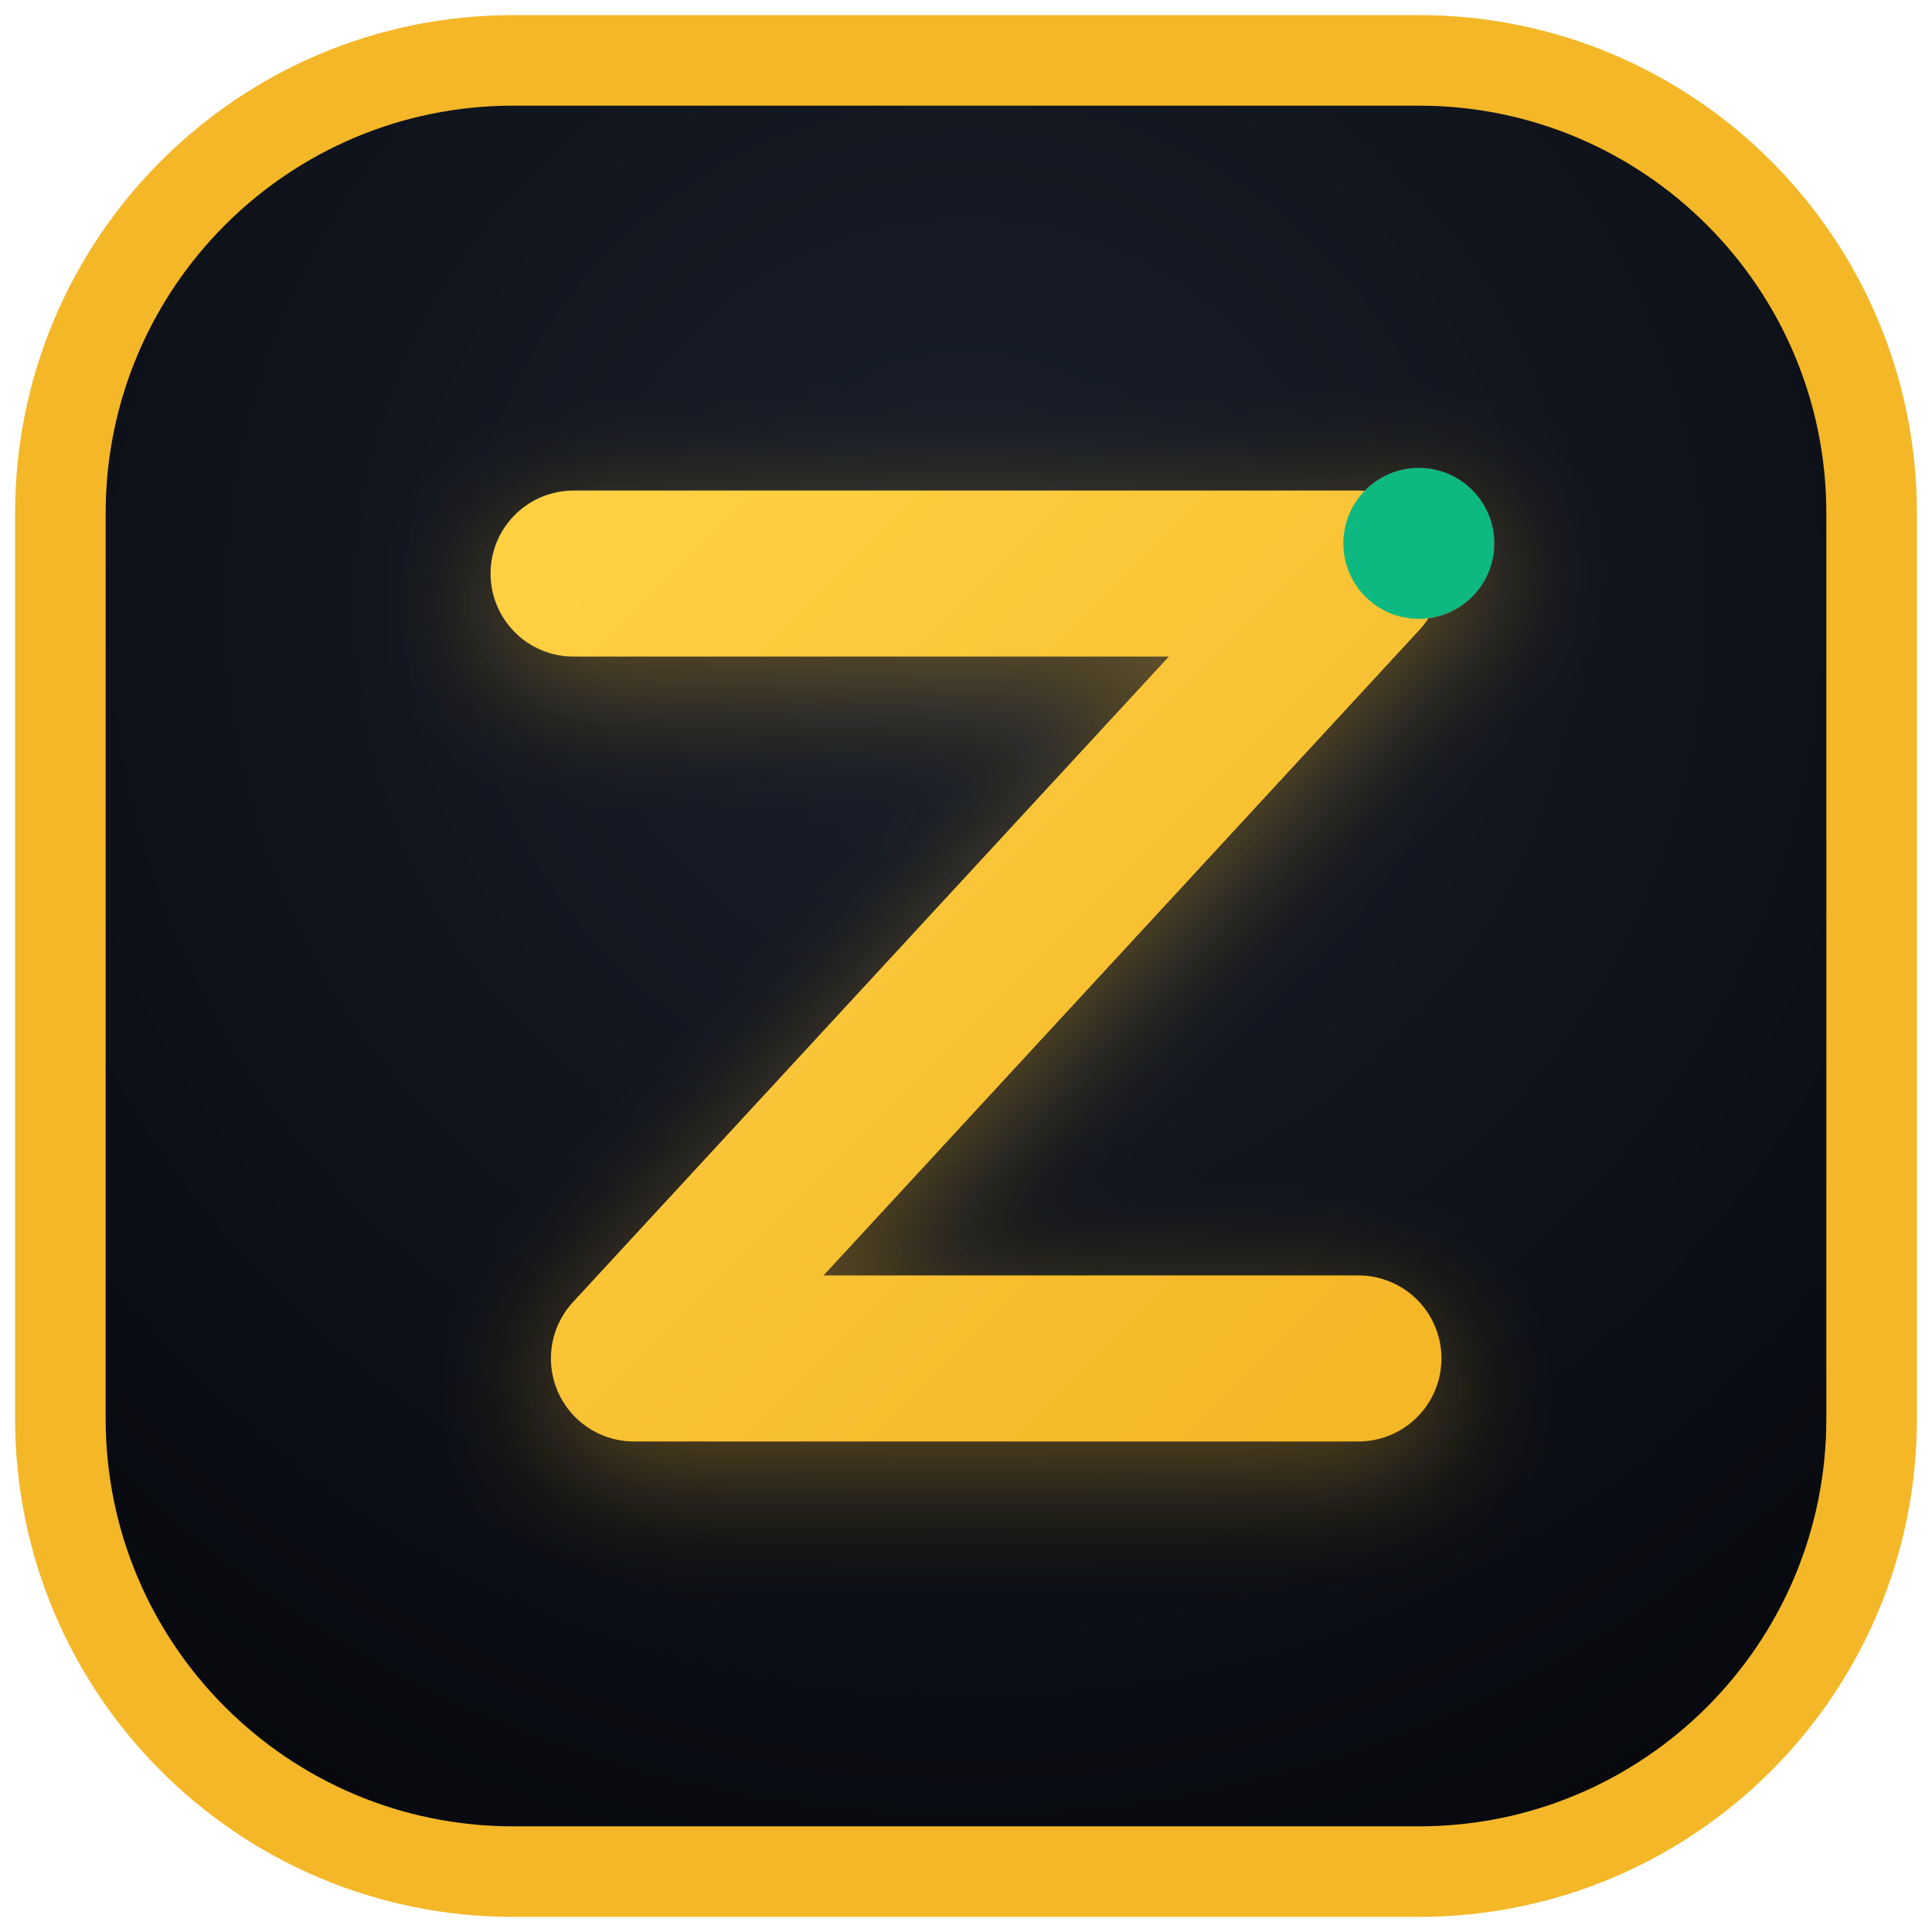
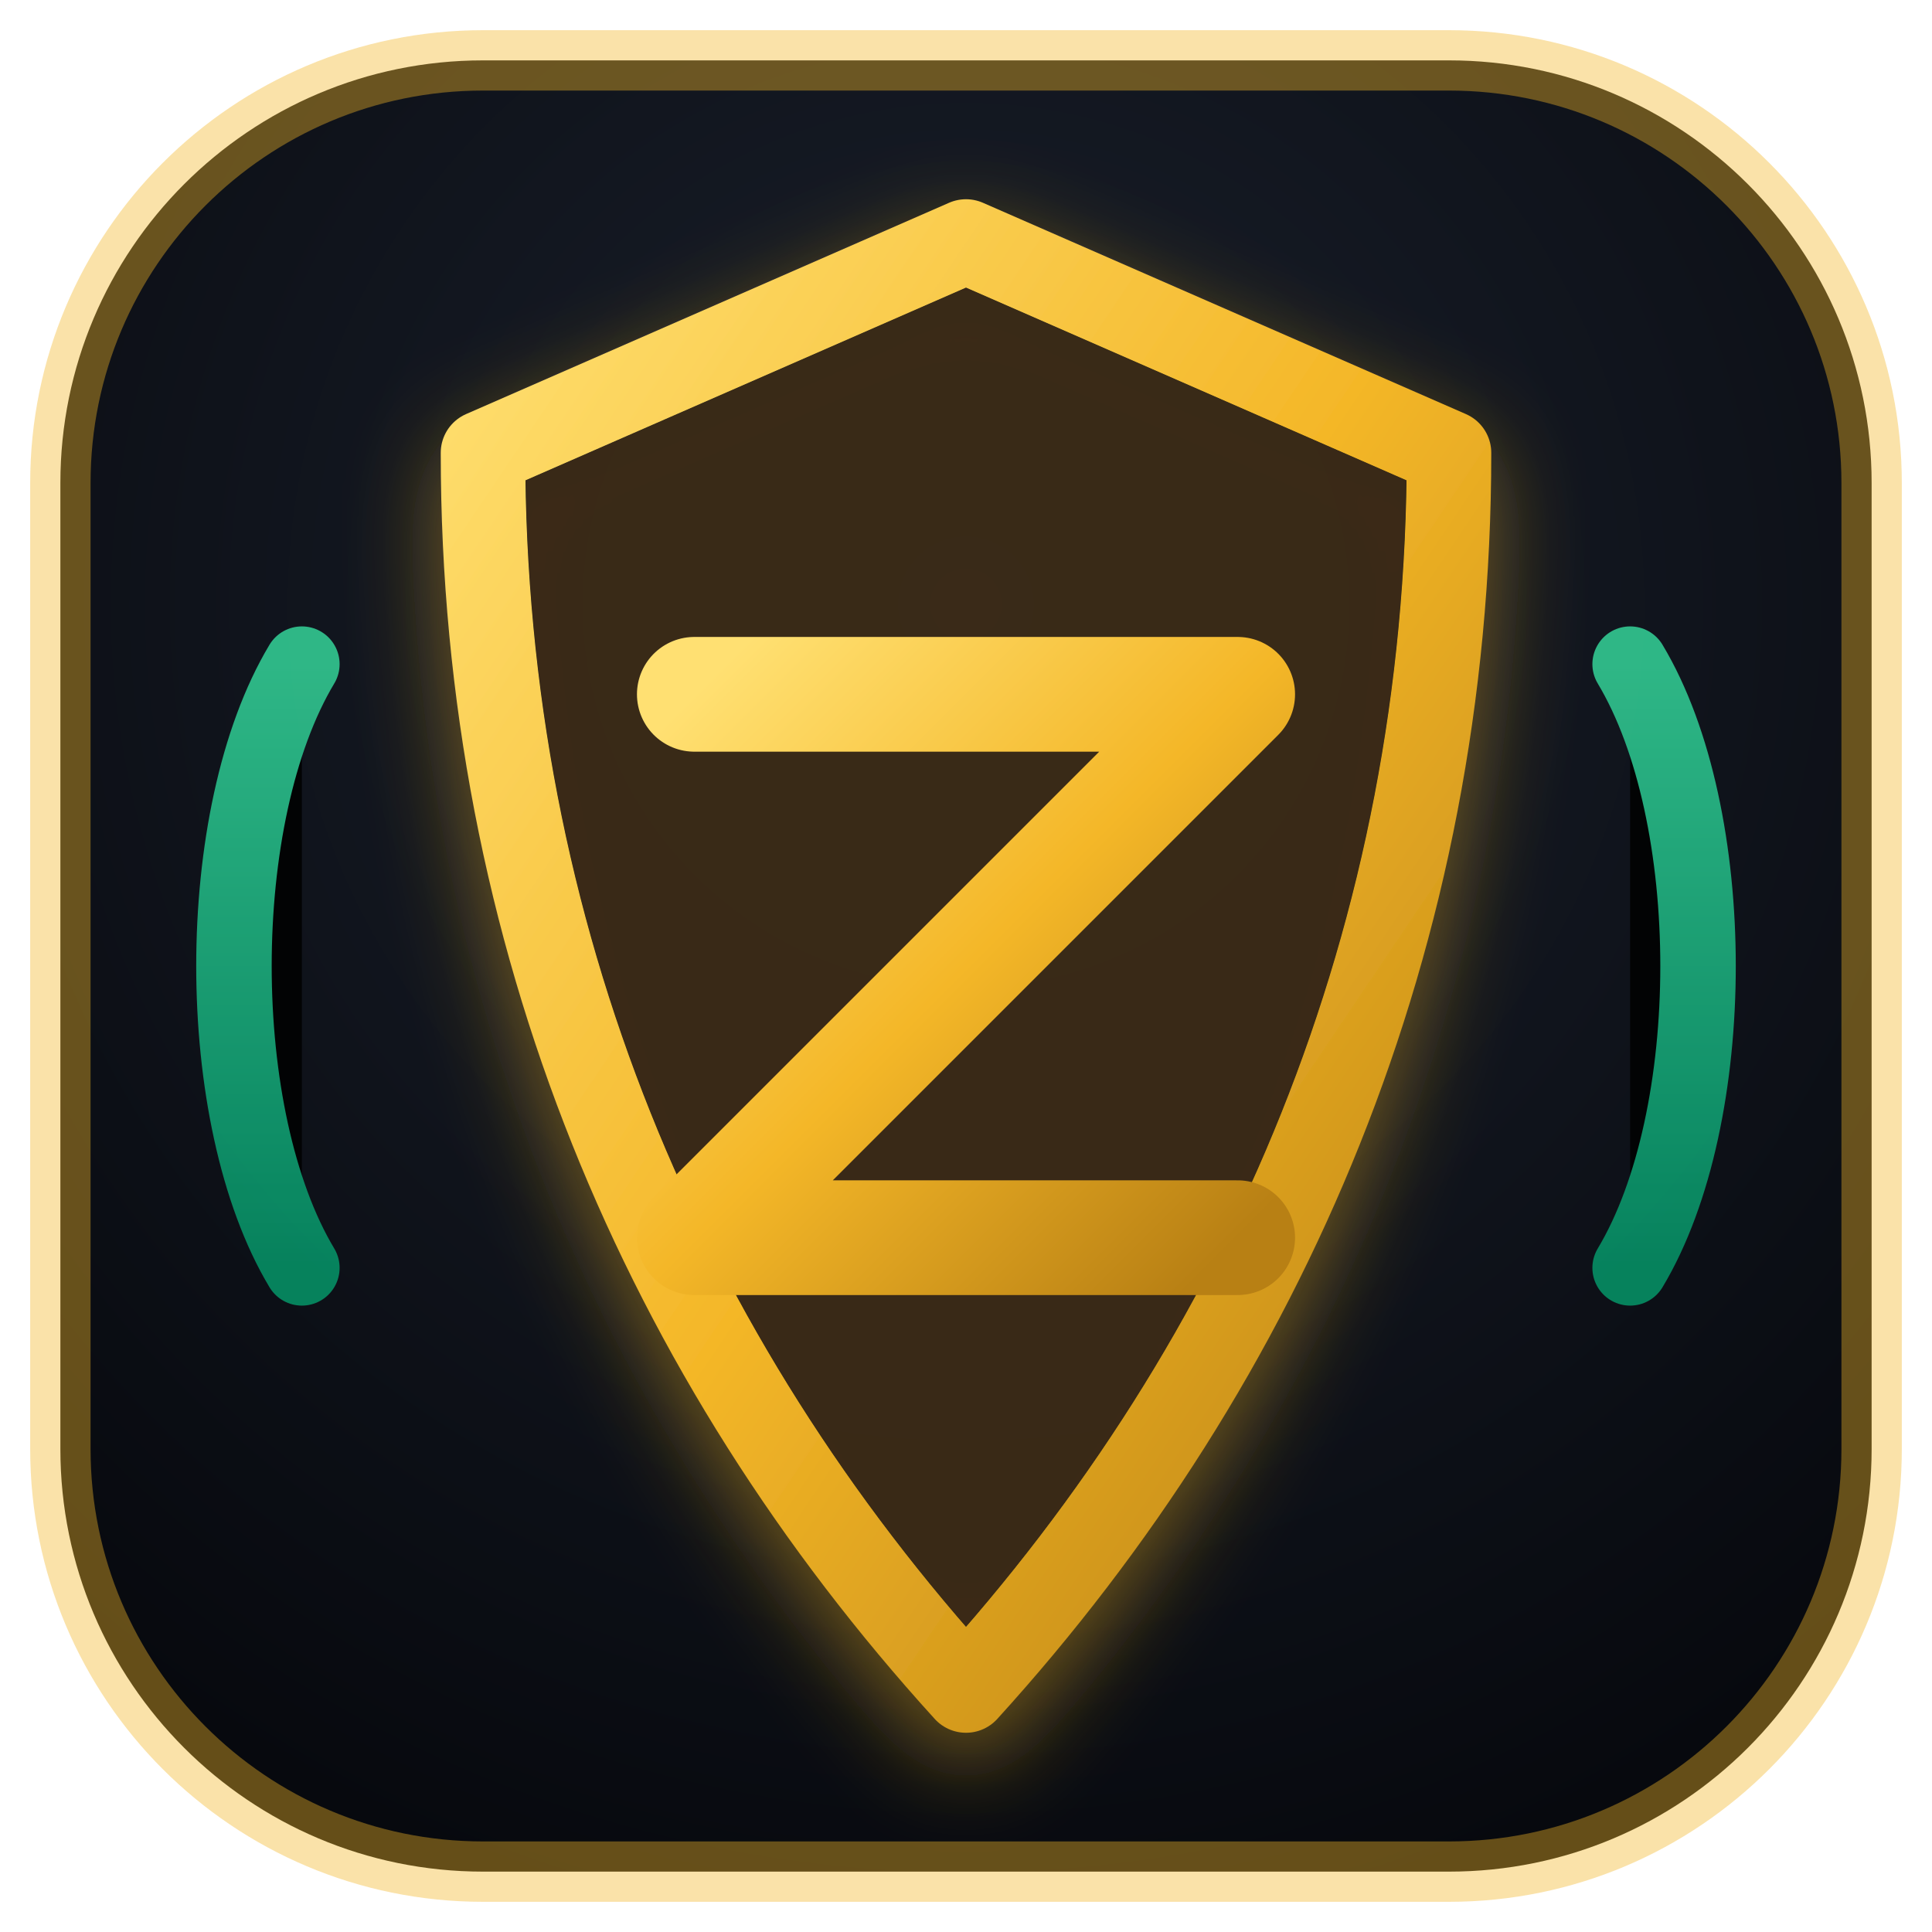
<svg xmlns="http://www.w3.org/2000/svg" viewBox="0 0 64 64" width="64" height="64">
  <defs>
-     <radialGradient id="bgGlow" cx="50%" cy="30%" r="75%">
+     <radialGradient id="zwBgGlow" cx="50%" cy="30%" r="75%">
      <stop offset="0%" stop-color="#1A202C" />
      <stop offset="100%" stop-color="#07090E" />
    </radialGradient>
-     <linearGradient id="zecGold" x1="0%" y1="0%" x2="100%" y2="100%">
-       <stop offset="0%" stop-color="#FFD043" />
-       <stop offset="100%" stop-color="#F4B728" />
+     <linearGradient id="zwGold" x1="0%" y1="0%" x2="100%" y2="100%">
+       <stop offset="0%" stop-color="#FFE072" />
+       <stop offset="50%" stop-color="#F4B728" />
+       <stop offset="100%" stop-color="#B88014" />
    </linearGradient>
-     <filter id="glow" x="-20%" y="-20%" width="140%" height="140%">
-       <feDropShadow dx="0" dy="1" stdDeviation="2" flood-color="#F4B728" flood-opacity="0.35" />
+     <linearGradient id="zwGreen" x1="0%" y1="0%" x2="0%" y2="100%">
+       <stop offset="0%" stop-color="#34D399" />
+       <stop offset="100%" stop-color="#059669" />
+     </linearGradient>
+     <filter id="zwGlow" x="-20%" y="-20%" width="140%" height="140%">
+       <feDropShadow dx="0" dy="1" stdDeviation="1.5" flood-color="#F4B728" flood-opacity="0.45" />
    </filter>
  </defs>
-   <rect x="2" y="2" width="60" height="60" rx="15" fill="url(#bgGlow)" stroke="#F4B728" stroke-width="3" />
-   <g filter="url(#glow)">
-     <path d="M32 9 L32 17 M32 47 L32 55" stroke="url(#zecGold)" stroke-width="4.5" stroke-linecap="round" />
-     <path d="M19 19 L45 19 L21 45 L45 45" fill="none" stroke="url(#zecGold)" stroke-width="5.5" stroke-linecap="round" stroke-linejoin="round" />
-     <circle cx="47" cy="18" r="2.5" fill="#10B981" />
-   </g>
+   <rect x="2" y="2" width="60" height="60" rx="14" fill="url(#zwBgGlow)" stroke="rgba(244, 183, 40, 0.4)" stroke-width="2" />
+   <path d="M10 22 C 7 27, 7 37, 10 42" stroke="url(#zwGreen)" stroke-width="2.5" stroke-linecap="round" opacity="0.85" />
+   <path d="M54 22 C 57 27, 57 37, 54 42" stroke="url(#zwGreen)" stroke-width="2.5" stroke-linecap="round" opacity="0.85" />
+   <path d="M32 8 L48 15 C 48 31, 42 45, 32 56 C 22 45, 16 31, 16 15 Z" fill="rgba(11, 14, 20, 0.9)" stroke="url(#zwGold)" stroke-width="2.8" stroke-linejoin="round" filter="url(#zwGlow)" />
+   <path d="M32 17 L32 23 M32 41 L32 47" stroke="url(#zwGold)" stroke-width="3" stroke-linecap="round" />
+   <path d="M23 23 L41 23 L23 41 L41 41" fill="none" stroke="url(#zwGold)" stroke-width="3.8" stroke-linecap="round" stroke-linejoin="round" />
</svg>
